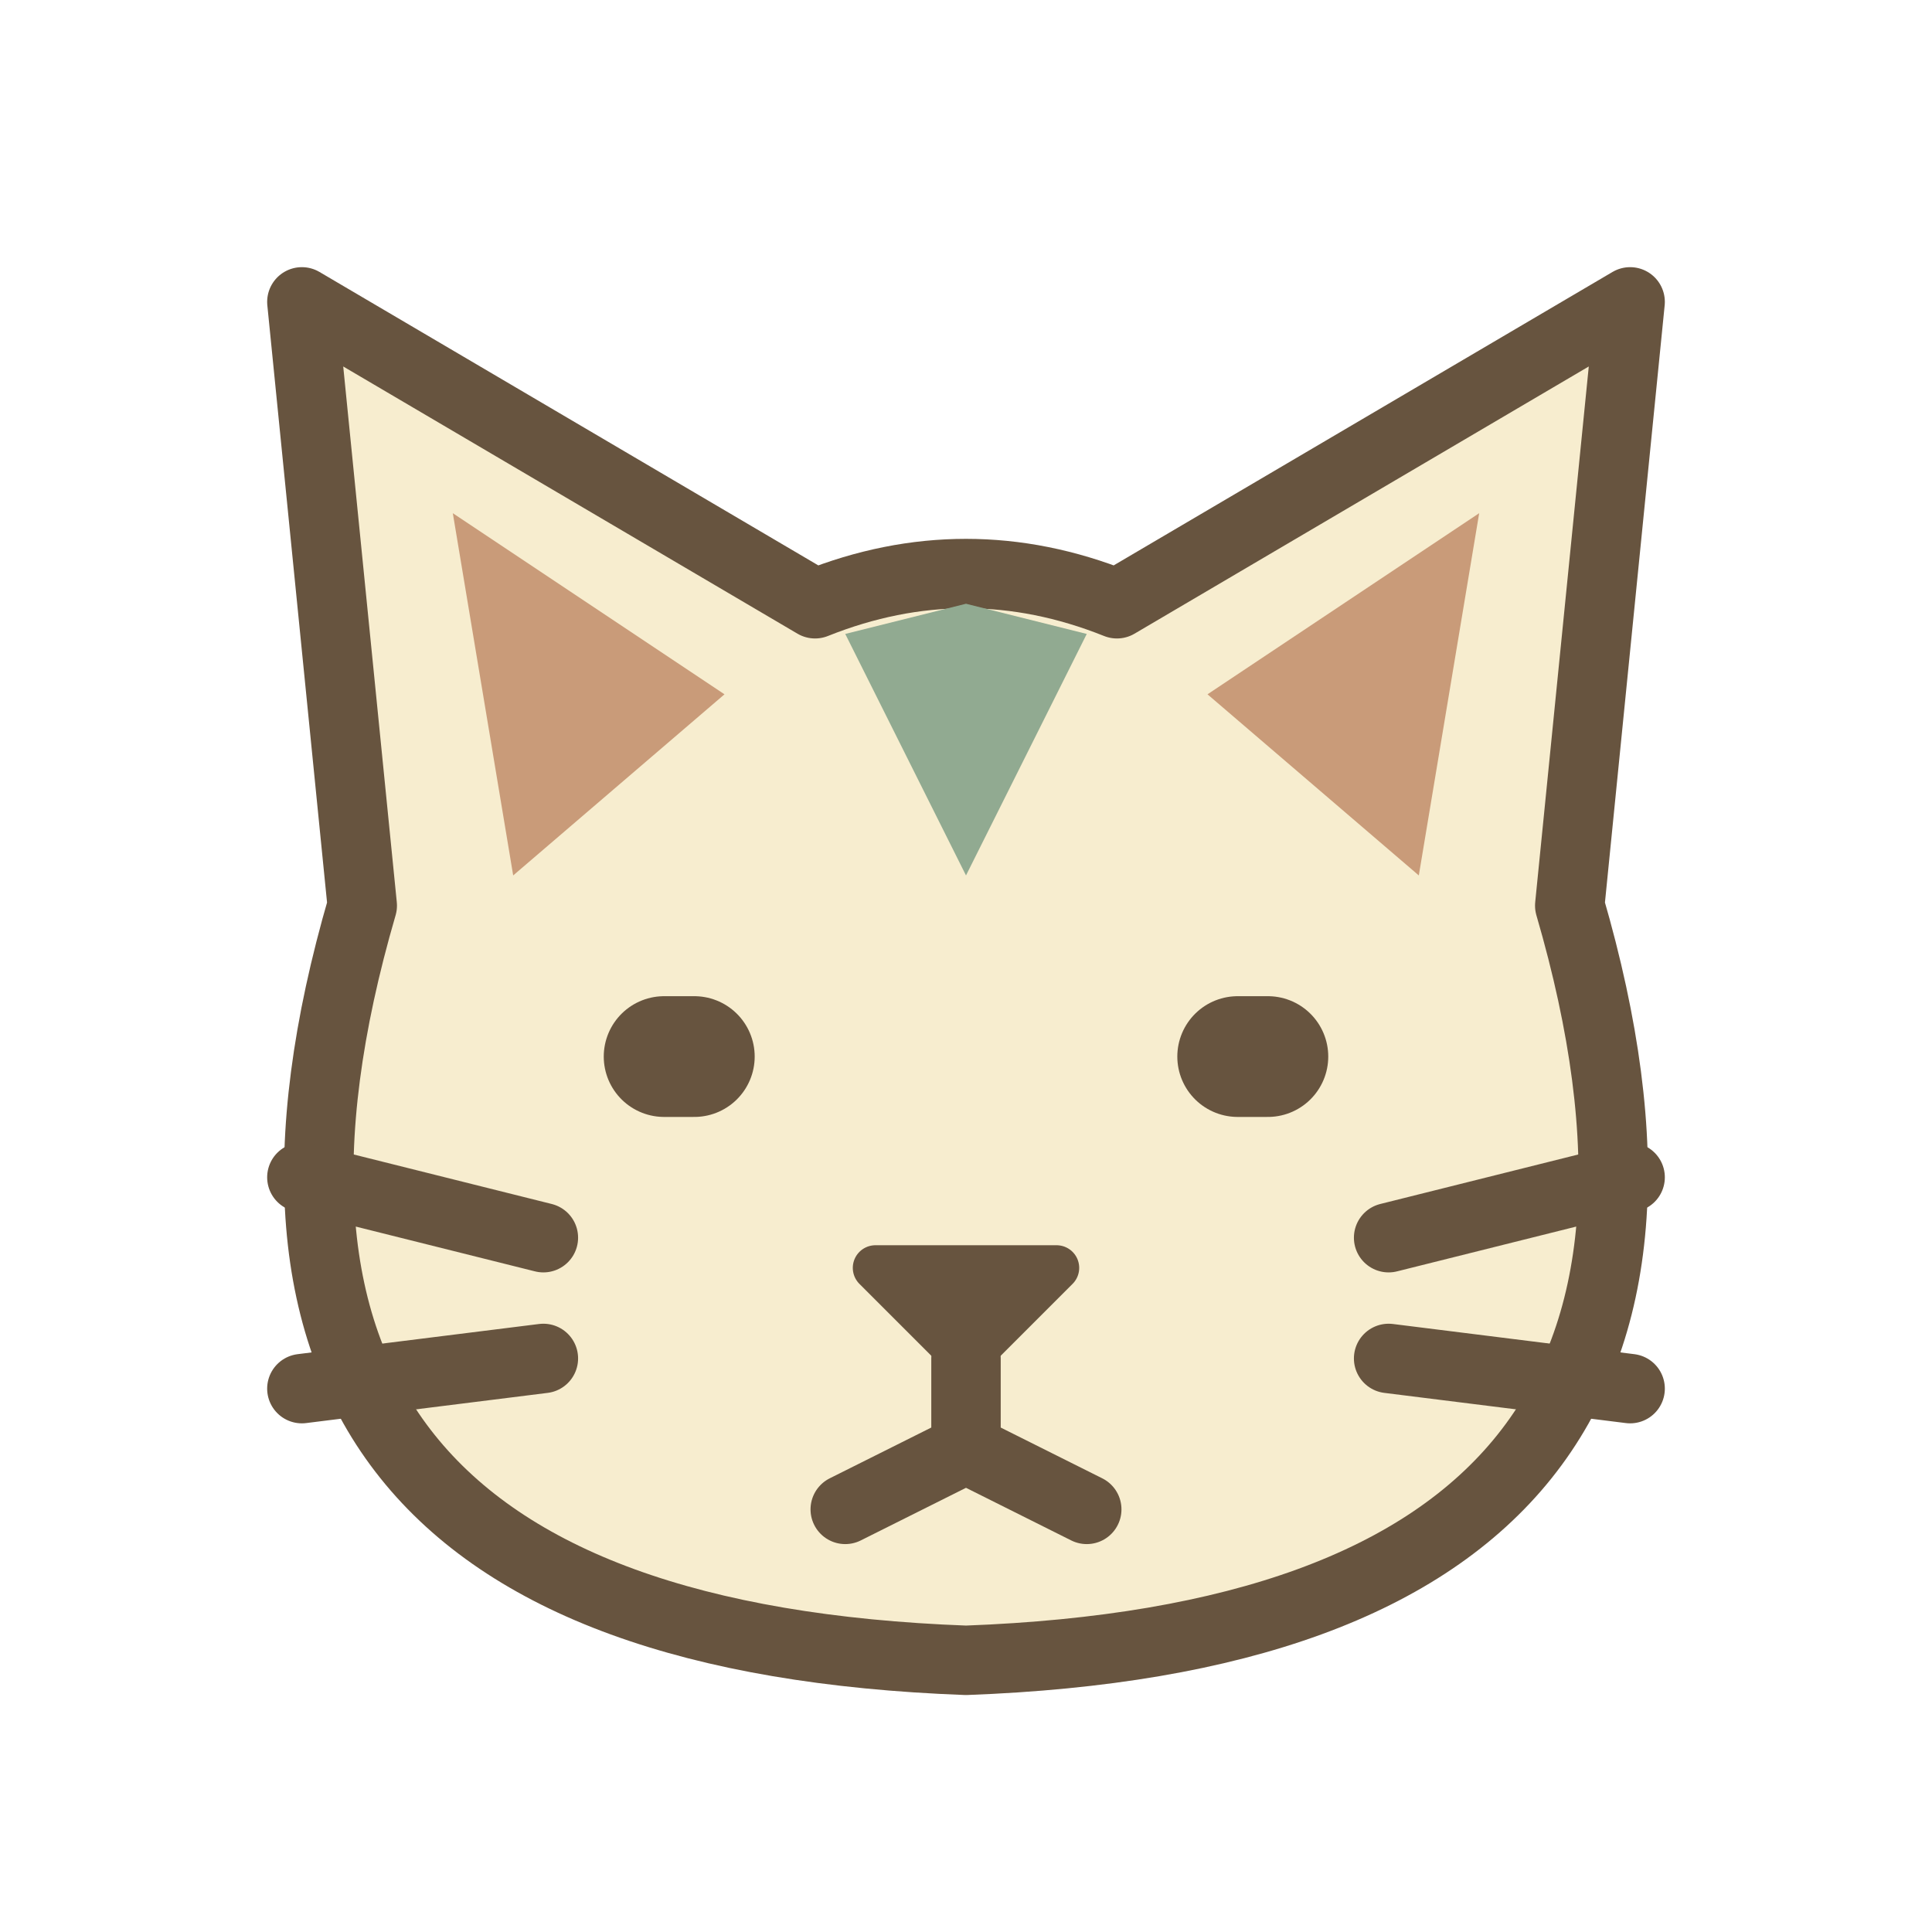
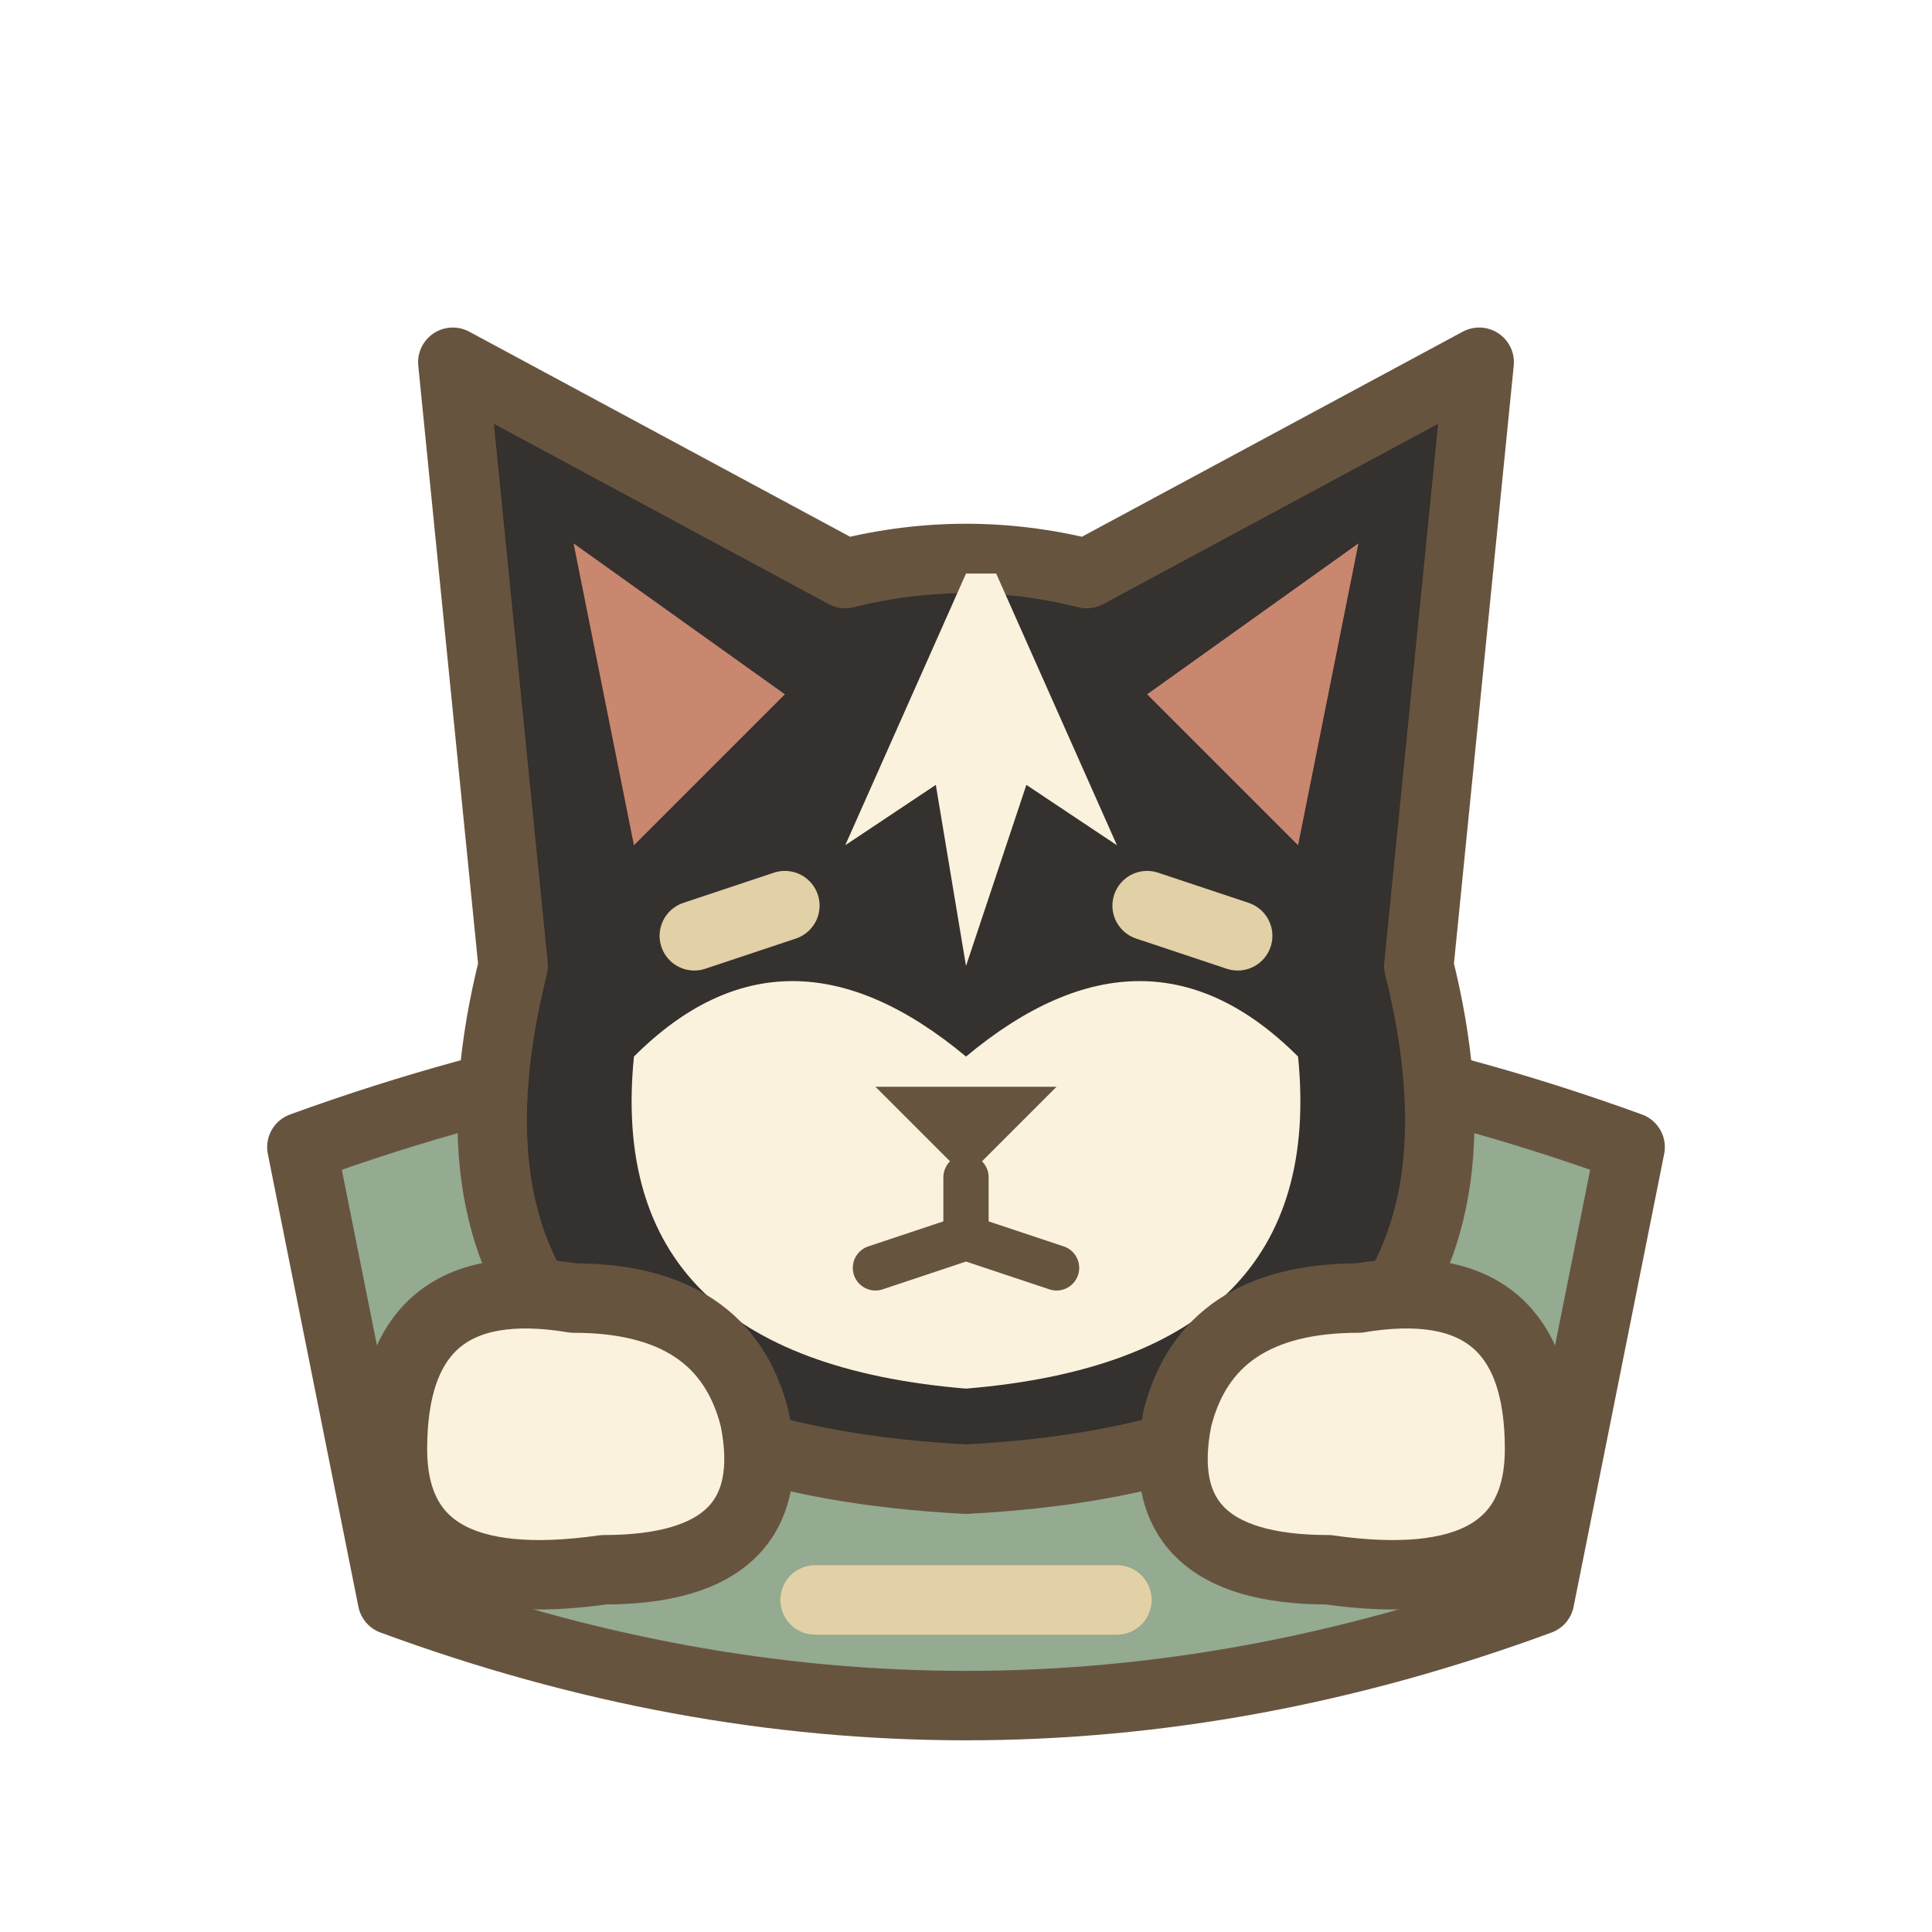
<svg xmlns="http://www.w3.org/2000/svg" viewBox="0 0 64 64" fill="none" stroke="#67543f" stroke-width="2.3" stroke-linecap="round" stroke-linejoin="round">
-   <path fill="#f7edcf" d="M12 30 10 10l17 10q5-2 10 0l17-10-2 20q7 24-20 25Q5 54 12 30Z" />
-   <path fill="#c99b79" stroke="none" d="m15 17 2 12 7-6Zm34 0-9 6 7 6Z" />
-   <path fill="#91aa91" stroke="none" d="m28 21 4 8 4-8-4-1Z" />
-   <path d="M22 35h1m18 0h1" stroke-width="4" />
-   <path fill="#67543f" d="m29 42 3 3 3-3Z" stroke-width="1.5" />
-   <path d="M32 45v3m0 0-4 2m4-2 4 2M10 39l8 2m-8 5 8-1m36-6-8 2m8 5-8-1" />
+   <path fill="#94aa91" d="M10 38q22-8 44 0l-3 15q-19 7-38 0Z" />
+   <path fill="#34312f" d="M17 32 15 12l13 7q4-1 8 0l13-7-2 20q4 16-15 17-19-1-15-17Z" />
+   <path fill="#c98770" stroke="none" d="m19 18 2 10 5-5Zm26 0-7 5 5 5Z" />
+   <path fill="#faf2dc" stroke="none" d="m32 19-4 9 3-2 1 6 2-6 3 2-4-9ZM21 35q5-5 11 0 6-5 11 0 1 10-11 11-12-1-11-11Z" />
+   <path stroke="#e2d0a6" d="m23 31 3-1m12 0 3 1" />
+   <path fill="#67543f" stroke="none" d="m29 36 6 0-3 3Z" />
+   <path d="M32 39v2m0 0-3 1m3-1 3 1" stroke-width="1.5" />
+   <path fill="#faf2dc" d="M19 43q-6-1-6 5 0 5 7 4 6 0 5-5-1-4-6-4Zm26 0q6-1 6 5 0 5-7 4-6 0-5-5 1-4 6-4Z" />
+   <path stroke="#e2d0a6" d="M27 53h10" />
</svg>
